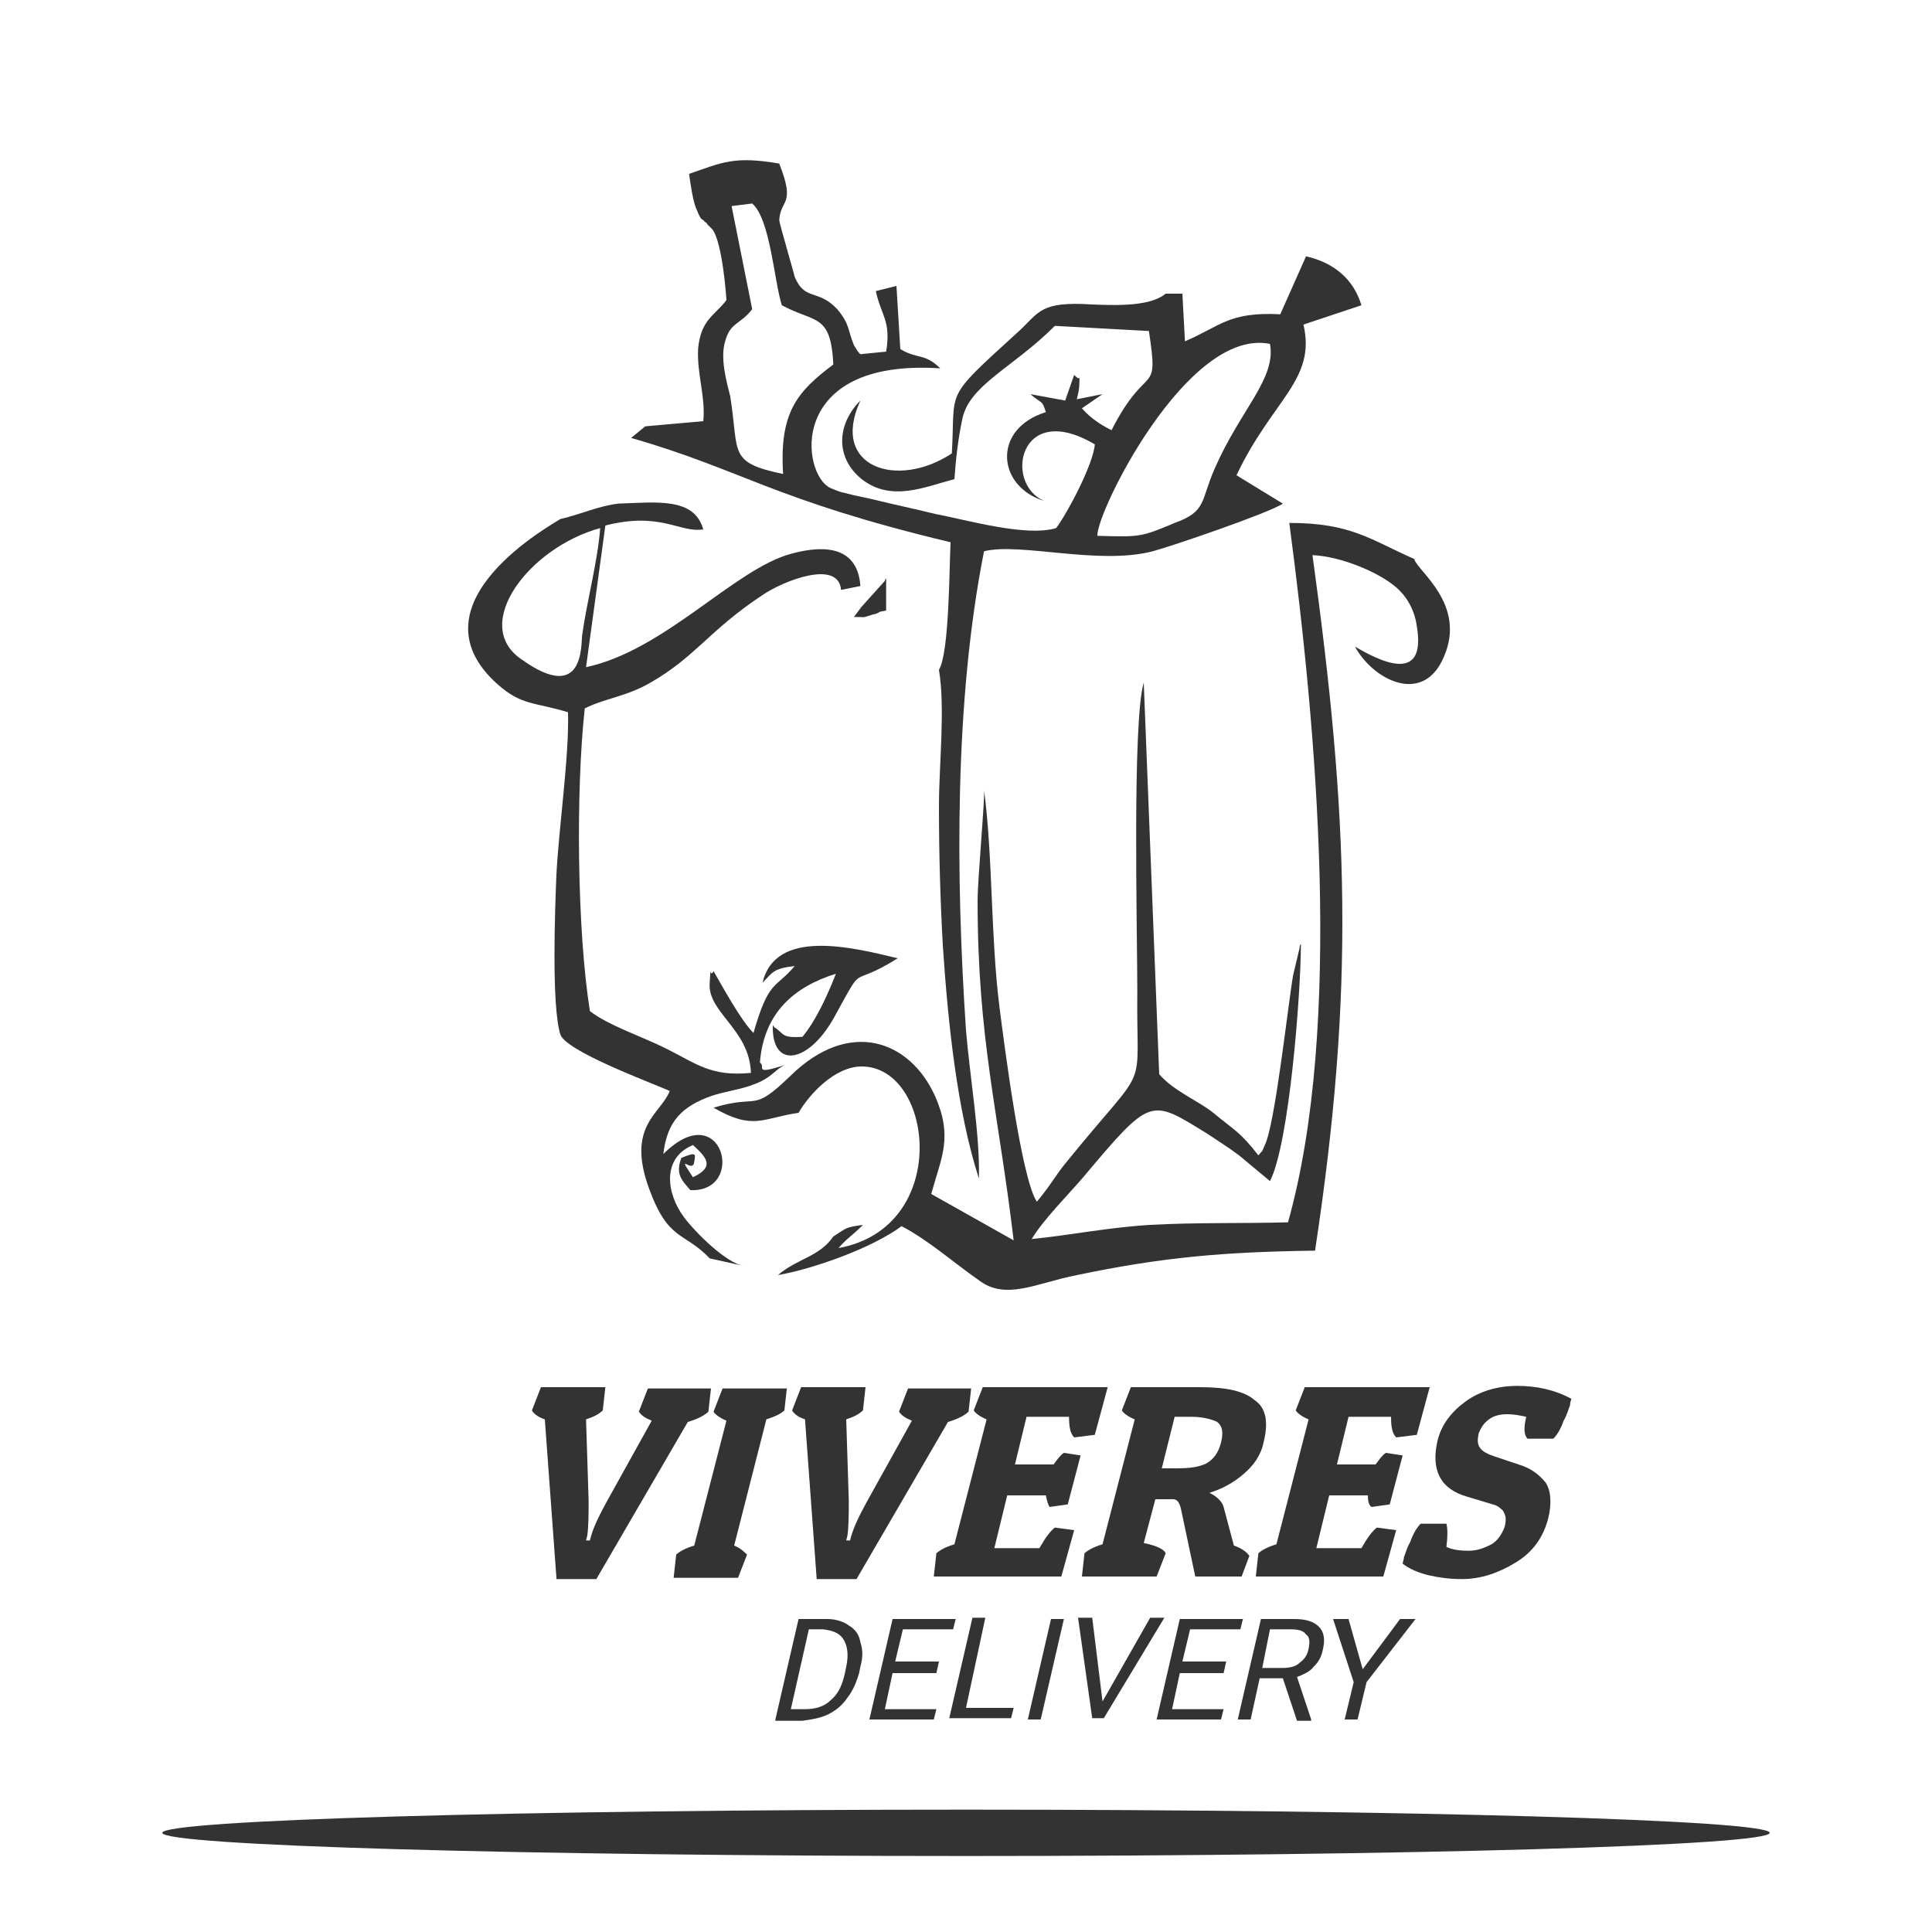
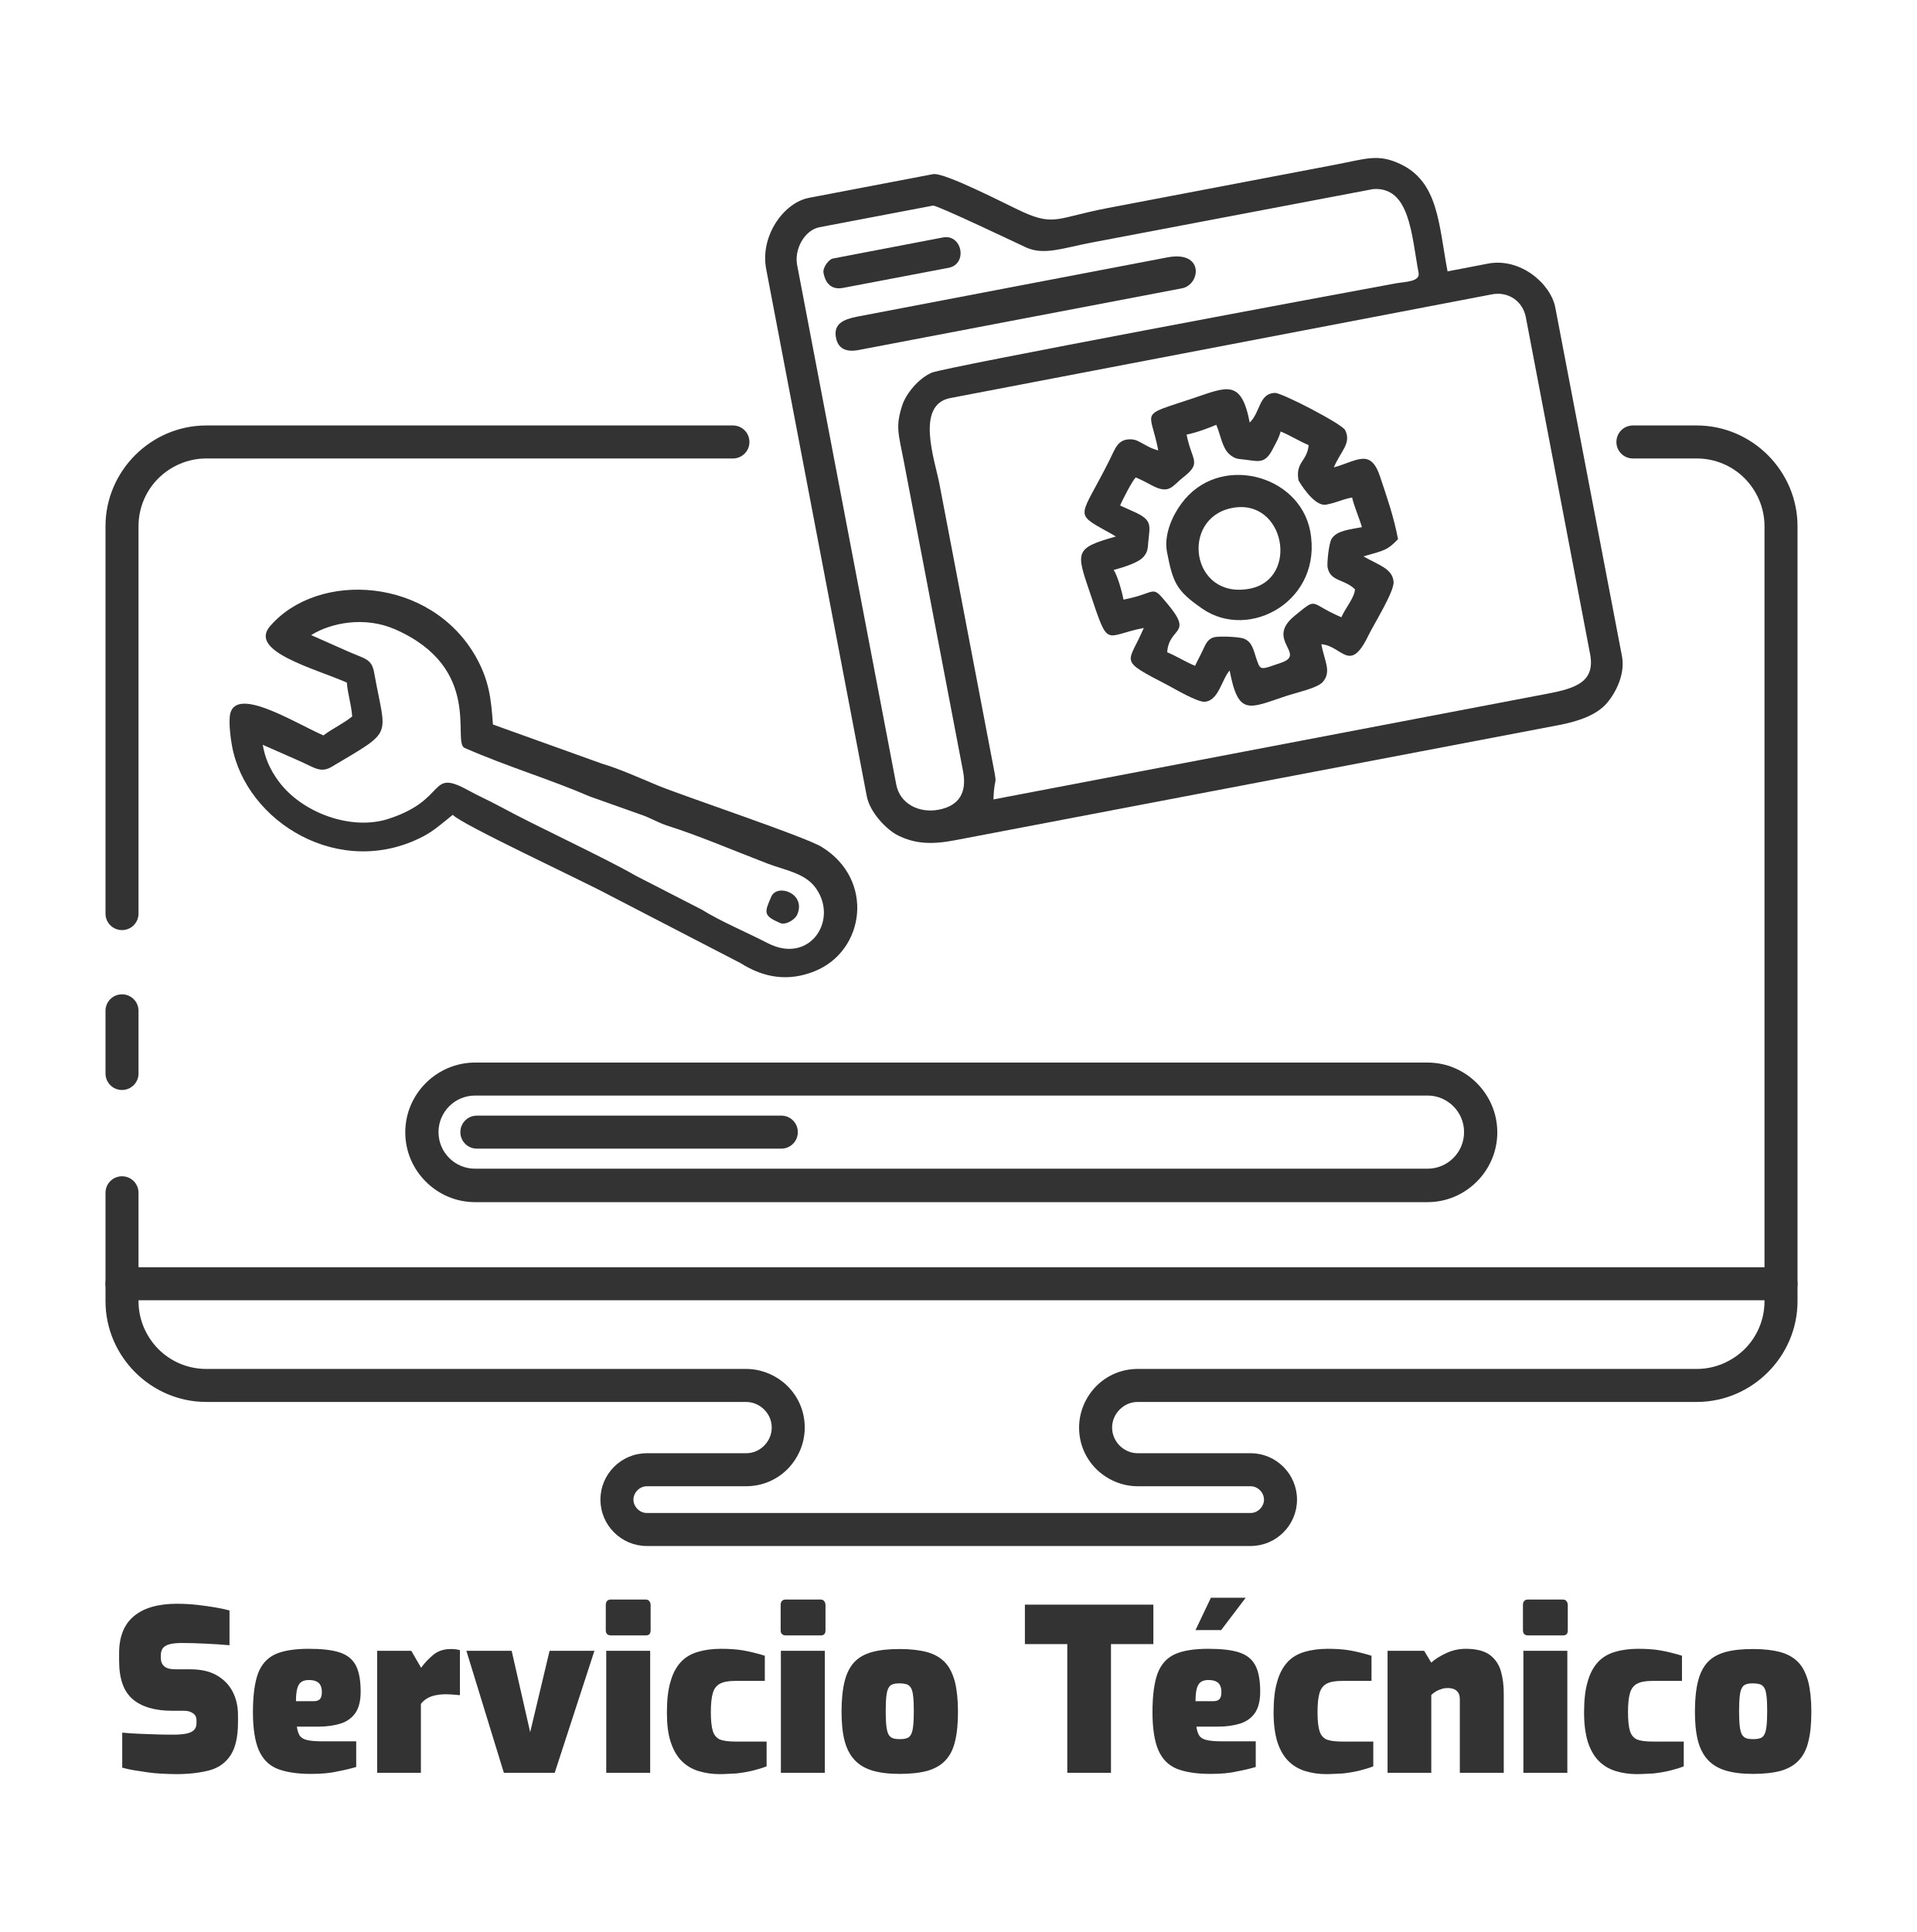
- <svg xmlns="http://www.w3.org/2000/svg" version="1.1" id="Capa_1" x="0px" y="0px" width="150px" height="150px" viewBox="0 0 150 150" style="enable-background:new 0 0 150 150;" xml:space="preserve">
+ <svg xmlns="http://www.w3.org/2000/svg" version="1.1" id="Capa_1" x="0px" y="0px" viewBox="0 0 859.3 866.4" style="enable-background:new 0 0 859.3 866.4;" xml:space="preserve">
  <style type="text/css">
- 
	.st0{fill:#333333;}
	.st1{fill-rule:evenodd;clip-rule:evenodd;fill:#333333;}
- 
</style>
-   <path class="st1" d="M50.1,33.1L49,34c8.7,2.5,11,4.8,24.8,8.1c-0.1,2.1-0.1,8.6-0.9,9.9c0.5,3,0,7.4,0,10.6c0,3.6,0.1,7.2,0.3,10.8  c0.4,6,1.1,12.8,2.8,18.1c0.1-3.3-0.7-7.9-1-11.5c-0.8-11.9-0.9-25.6,1.4-37.2c2.8-0.7,8.9,1.1,13.1,0c1.5-0.4,9.1-3,10.1-3.7  L96,36.9c2.8-5.9,6.2-7.4,5.2-11.7l4.5-1.5c-0.6-2-2.1-3.3-4.3-3.8l-2,4.5c-4-0.2-4.6,0.9-7.4,2.1l-0.2-3.7l-1.3,0  c-1.3,1.1-4.4,0.9-6.5,0.8c-3.4-0.1-3.4,0.8-5.1,2.3c-5.7,5.2-4.7,4.2-5,9.3c-4.2,2.8-9.5,1.1-7.1-4.1c-1.8,1.8-2,4.4,0.1,6.1  c2.3,1.8,4.9,0.6,7.2,0c0.1-1.5,0.3-3.2,0.6-4.6c0.5-2.7,3.9-4,7.2-7.3l7.3,0.4c0.8,5.3-0.1,2.2-2.9,7.7c-0.8-0.4-1.6-0.9-2.3-1.7  l1.6-1.1l-2,0.4c0.1-0.4,0.2-0.8,0.2-1.2c0-1,0.2,0-0.4-0.7l-0.7,2L80,30.6c0.9,0.8,0.9,0.4,1.2,1.4c-4.2,1.3-3.8,5.8-0.1,6.9  c-3.2-1.3-2-7.9,3.9-4.4c-0.1,1.5-2.1,5.3-3,6.5c-2.3,0.7-6.8-0.6-9.4-1.1c-1.6-0.4-3.1-0.7-4.7-1.1c-0.8-0.2-1.5-0.3-2.2-0.5  c-0.5-0.1-0.7-0.2-1.2-0.4c-2.3-1-3.5-10.1,8.5-9.3c-1.2-1.2-1.8-0.7-3.1-1.5l-0.3-4.9l-1.6,0.4c0.4,1.9,1.2,2.3,0.8,4.7l-2,0.2  c-0.2-0.2-0.2-0.2-0.5-0.7C65.8,25.6,66,25.2,65,24c-1.5-1.6-2.5-0.6-3.3-2.5c0-0.1-1.2-4.2-1.2-4.4c0.1-1.7,1.3-1.1,0-4.4  c-3.5-0.6-4.4-0.1-7,0.8c0.1,0.7,0.3,2.2,0.6,2.8c0.4,1,0.4,0.6,0.6,0.9c0.1,0.1,0.2,0.1,0.2,0.2l0.4,0.4c0.8,1,1.1,5.4,1.1,5.5  c-0.9,1.2-2,1.5-2.2,3.8c-0.1,1.9,0.6,3.8,0.4,5.6L50.1,33.1z M56.3,26.5c0.4-1.5,1.2-1.3,2.1-2.5l-1.6-8l1.6-0.2  c1.4,1.2,1.7,6,2.3,7.9c2.6,1.4,3.8,0.6,4,4.6c-2.8,2.1-4.2,3.7-3.9,8.5c-4.3-0.9-3.4-1.6-4.1-6C56.4,29.6,55.9,27.8,56.3,26.5z   M85.2,41.6c-0.1-1.8,7-16.2,13.4-14.9c0.5,2.7-2.3,5.1-4.3,9.7c-1.1,2.5-0.6,3.3-3.1,4.2C88.6,41.7,88.5,41.7,85.2,41.6z" />
-   <path class="st1" d="M62,86.4c0.8-1.4,2.8-3.6,4.9-3.6c5.6,0,7,12.5-1.8,14.1c0.7-0.8,1-0.9,1.9-1.8c-1.4,0.2-1.2,0.2-2.3,0.9  c-1.1,1.6-2.8,1.7-4.3,3c2.8-0.5,7.3-2.1,9.6-3.8c2.1,1.1,4,2.8,6,4.2c2.1,1.6,4.5,0.2,7.6-0.4c6.7-1.4,11.4-1.8,18.5-1.9  c3.1-20.4,2.6-33.7-0.2-54c2.2,0.1,5.1,1.3,6.5,2.5c0.7,0.6,1.4,1.6,1.6,3c0.8,4.7-3.1,2.6-4.8,1.6c1.4,2.6,5.3,4.6,6.9,0.8  c1.8-4.1-2.1-6.7-2.3-7.6c-3.4-1.5-4.9-2.8-9.7-2.8c2.1,15.8,4.2,39-0.1,54.3c-3.6,0.1-7.1,0-10.7,0.2c-3.3,0.2-6.2,0.8-9.2,1.1  c0.9-1.5,2.8-3.4,4-4.8c5.3-6.3,5.2-6.1,9.6-3.4c0.9,0.6,1.7,1.1,2.5,1.7l2.4,2c1.5-2.9,2.4-14.6,2.4-18.4c-0.1,0.1-0.1,0.2-0.1,0.3  l-0.5,2.1C100,78,99,87.3,98.2,88.9c-0.3,0.7-0.1,0.3-0.5,0.8c-1.4-1.8-1.8-1.9-3.5-3.3c-1.1-0.9-3.1-1.7-4.2-3L88.8,53  c-0.9,3-0.5,19.4-0.5,23.9c-0.1,8.4,1.1,5.2-5.4,13.2c-1,1.2-1.3,1.9-2.4,3.2c-1.2-1.8-2.5-12-2.9-15.1c-0.7-5.6-0.5-11.5-1.2-16.9  c0.1,0.4-0.5,7-0.5,8.6c0,10.8,1.6,16.3,2.8,26.4l-6.4-3.6c0.8-2.9,1.7-4.4,0.3-7.6c-2-4.4-6.7-6-11.2-1.6c-3.1,3-2.4,1.4-6,2.5  C58.5,87.8,59.2,86.8,62,86.4" />
-   <path class="st1" d="M43.5,40.3c-0.4,0.3-11.9,6.5-4.9,12.8c1.9,1.7,2.9,1.4,5.5,2.2c0.1,3.4-0.7,8.8-0.9,12.6  c-0.1,2.5-0.4,10.1,0.3,12.4c0.4,1.3,6.9,3.7,8.5,4.4c-0.7,1.8-3.4,2.7-1.6,7.6c1.5,4.1,2.7,3.3,4.7,5.4l2.7,0.6  c-1.4-0.2-3.8-2.6-4.7-3.8c-1.4-1.9-1.7-4.6,0.7-5.6c1.1,1,1.7,1.7,0,2.5c-1.4-2.1,0-0.2,0.1-1.2c0.1-0.6,0.2-0.8-1-0.3  c-0.5,1.3,0.1,1.8,0.7,2.5c4.4,0.2,2.5-7.4-2.1-2.8c0.3-2.6,1.5-3.7,3.7-4.5c1.2-0.4,2.3-0.5,3.3-0.9c1.4-0.5,1.6-1.1,2.4-1.5  c-2.5,0.8-1.4,0.1-1.9-0.2c0.3-3.9,2.7-5.9,5.9-6.9c-0.7,1.8-1.6,3.7-2.6,4.9c-1.6,0.1-1.4-0.2-2.1-0.7c-0.1,0-0.1-0.1-0.2-0.2  c-0.1,3.4,2.7,3,4.7-0.5c2.6-4.7,1-2.2,5-4.7c-3.7-0.9-9.5-2.3-10.5,1.9c0.8-0.8,0.8-1.1,2.5-1.3c-1.5,1.8-2,1-3.2,5.2  c-1-1-2.4-3.6-3.1-4.8c-0.3,0.6-0.2-0.7-0.3,0.9c-0.2,2.3,3.1,3.6,3.2,7c-3.1,0.3-4.2-0.7-6.6-1.9c-1.8-0.9-4.5-1.8-5.9-2.9  c-1-6.3-1.1-17.1-0.4-23.5c1.6-0.8,3.2-0.9,5.1-2c3.5-2,4.6-4.1,8.7-6.8c1.6-1.1,5.9-2.8,6.1-0.4l1.5-0.3c-0.2-2.9-2.5-3.3-5.4-2.5  c-4.4,1.2-9.8,7.5-15.9,8.8L47,40.8c4.3-1.1,5.8,0.6,7.6,0.3c-0.7-2.5-3.6-2.1-6.6-2C46.4,39.3,45.2,39.9,43.5,40.3 M46.6,41  c-0.2,2.6-1,5.5-1.4,8.3c-0.1,0.7,0.2,5.4-4.7,1.9C36.5,48.5,41.1,42.5,46.6,41z" />
-   <path class="st1" d="M66.9,47.1l-0.6,0.8c1.1,0,0.5,0.1,1.5-0.2c0.1,0,0.4-0.1,0.5-0.2l0.5-0.1l0-2.5c-0.1,0.1-0.1,0.2-0.1,0.2  L66.9,47.1z" />
  <g>
-     <path class="st0" d="M43.2,122.5l-0.9-12.3c-0.6-0.2-0.9-0.5-1-0.7l0.7-1.8h5l-0.2,1.8c-0.3,0.3-0.7,0.5-1.3,0.7l0.2,6.3   c0,1,0,1.9-0.1,2.7l-0.1,0.4h0.3c0.2-0.9,0.7-1.9,1.3-3l3.5-6.3c-0.5-0.2-0.8-0.4-1-0.7l0.7-1.8h4.9l-0.2,1.8   c-0.3,0.3-0.9,0.6-1.6,0.8l-7.1,12.2H43.2z" />
-     <path class="st0" d="M61.1,107.7l-0.2,1.8c-0.3,0.3-0.8,0.5-1.4,0.7L57,120c0.5,0.2,0.8,0.5,1,0.7l-0.7,1.8h-5l0.2-1.8   c0.2-0.2,0.7-0.5,1.4-0.7l2.5-9.7c-0.5-0.2-0.9-0.5-1-0.7l0.7-1.8H61.1z" />
-     <path class="st0" d="M63.4,122.5l-0.9-12.3c-0.6-0.2-0.9-0.5-1-0.7l0.7-1.8h5l-0.2,1.8c-0.3,0.3-0.7,0.5-1.3,0.7l0.2,6.3   c0,1,0,1.9-0.1,2.7l-0.1,0.4H66c0.2-0.9,0.7-1.9,1.3-3l3.5-6.3c-0.5-0.2-0.8-0.4-1-0.7l0.7-1.8h4.9l-0.2,1.8   c-0.3,0.3-0.9,0.6-1.6,0.8l-7.1,12.2H63.4z" />
-     <path class="st0" d="M82.4,122.4h-9.9l0.2-1.8c0.2-0.2,0.7-0.5,1.4-0.7l2.5-9.7c-0.5-0.2-0.9-0.5-1-0.7l0.7-1.8H86l-1,3.7l-1.6,0.2   c-0.3-0.3-0.4-0.8-0.4-1.6h-3.3l-0.9,3.7h3c0.3-0.4,0.5-0.7,0.8-0.9l1.3,0.2l-1,3.8l-1.4,0.2c-0.1-0.1-0.2-0.4-0.3-0.9h-3l-1,4.1   h3.5c0.4-0.7,0.8-1.3,1.2-1.6l1.5,0.2L82.4,122.4z" />
-     <path class="st0" d="M98.1,112c-0.2,1-0.8,1.8-1.5,2.4c-0.8,0.7-1.7,1.2-2.7,1.5c0.6,0.3,1,0.7,1.1,1.1l0.8,3   c0.6,0.2,1,0.5,1.2,0.8l-0.6,1.6h-3.6l-1.1-5.2c-0.1-0.5-0.3-0.8-0.6-0.8h-1.4l-0.9,3.4c1,0.2,1.6,0.5,1.7,0.8l-0.7,1.8h-5.8   l0.2-1.8c0.2-0.2,0.7-0.5,1.4-0.7l2.5-9.7c-0.5-0.2-0.9-0.5-1-0.7l0.7-1.8h5.4c2,0,3.4,0.3,4.2,1C98.3,109.3,98.5,110.4,98.1,112z    M92.5,110h-1.3l-1,4h1.2c1,0,1.7-0.1,2.3-0.4c0.5-0.3,0.9-0.8,1.1-1.6c0.2-0.8,0.1-1.3-0.3-1.6C94.1,110.2,93.4,110,92.5,110z" />
-     <path class="st0" d="M107.4,122.4h-9.9l0.2-1.8c0.2-0.2,0.7-0.5,1.4-0.7l2.5-9.7c-0.5-0.2-0.9-0.5-1-0.7l0.7-1.8h9.7l-1,3.7   l-1.6,0.2c-0.3-0.3-0.4-0.8-0.4-1.6h-3.3l-0.9,3.7h3c0.3-0.4,0.5-0.7,0.8-0.9l1.3,0.2l-1,3.8l-1.4,0.2c-0.2-0.1-0.3-0.4-0.3-0.9h-3   l-1,4.1h3.5c0.4-0.7,0.8-1.3,1.2-1.6l1.5,0.2L107.4,122.4z" />
-     <path class="st0" d="M118.5,110c-0.5-0.1-0.9-0.2-1.5-0.2c-0.5,0-1,0.1-1.4,0.4c-0.4,0.3-0.6,0.6-0.8,1.1c-0.1,0.5-0.1,0.8,0.1,1.1   c0.2,0.3,0.6,0.5,1.2,0.7l1.8,0.6c1,0.3,1.6,0.8,2.1,1.4c0.4,0.6,0.5,1.6,0.2,2.8c-0.4,1.5-1.2,2.6-2.5,3.4   c-1.3,0.8-2.7,1.3-4.2,1.3c-0.9,0-1.7-0.1-2.6-0.3c-0.8-0.2-1.5-0.5-2-0.9c0-0.1,0.1-0.3,0.1-0.5c0.1-0.2,0.2-0.7,0.5-1.2   c0.2-0.6,0.5-1.1,0.8-1.4h2c0.1,0.4,0.1,1,0,1.8c0.4,0.2,1,0.3,1.7,0.3c0.7,0,1.2-0.2,1.8-0.5c0.5-0.3,0.8-0.8,1-1.3   c0.1-0.3,0.1-0.5,0.1-0.7c0-0.2-0.1-0.4-0.2-0.6c-0.2-0.2-0.4-0.4-0.8-0.5l-2-0.6c-2.1-0.6-2.8-2.1-2.3-4.3   c0.3-1.3,1.1-2.3,2.2-3.1s2.5-1.2,4-1.2c1.5,0,2.9,0.3,4.2,1c0,0.1-0.1,0.2-0.1,0.5c-0.1,0.2-0.2,0.7-0.5,1.2   c-0.2,0.6-0.5,1.1-0.8,1.4h-2C118.3,111.4,118.3,110.8,118.5,110z" />
+     <path class="st0" d="M328.6,190.8c4.1,0,7.4,3.3,7.4,7.4s-3.3,7.4-7.4,7.4H92.5c-8.3,0-15.9,3.4-21.5,8.9   c-5.5,5.5-8.9,13.1-8.9,21.5v173.7c0,4.1-3.3,7.4-7.4,7.4s-7.4-3.3-7.4-7.4V236c0-12.4,5.1-23.7,13.3-31.9   c8.2-8.2,19.5-13.3,31.9-13.3H328.6z M47.3,534.9c0-4.1,3.3-7.4,7.4-7.4s7.4,3.3,7.4,7.4v48.6c0,8.3,3.4,15.9,8.9,21.5   c5.5,5.5,13.1,8.9,21.5,8.9h242c7.2,0,13.8,3,18.6,7.7c4.8,4.8,7.7,11.3,7.7,18.6c0,7.2-3,13.8-7.7,18.6   c-4.8,4.8-11.3,7.7-18.6,7.7H290c-1.6,0-3.1,0.7-4.2,1.8c-1.1,1.1-1.8,2.6-1.8,4.2c0,1.6,0.7,3.1,1.8,4.2c1.1,1.1,2.6,1.8,4.2,1.8   h270.7c1.6,0,3.1-0.7,4.2-1.8c1.1-1.1,1.8-2.6,1.8-4.2c0-1.6-0.7-3.1-1.8-4.2c-1.1-1.1-2.6-1.8-4.2-1.8h-50.6   c-7.2,0-13.8-3-18.6-7.7c-4.8-4.8-7.7-11.3-7.7-18.6c0-7.2,3-13.8,7.7-18.6c4.8-4.8,11.3-7.7,18.6-7.7h250.6   c8.3,0,15.9-3.4,21.5-8.9c5.5-5.5,8.9-13.1,8.9-21.5V236c0-8.3-3.4-15.9-8.9-21.5c-5.5-5.5-13.1-8.9-21.5-8.9h-28.6   c-4.1,0-7.4-3.3-7.4-7.4s3.3-7.4,7.4-7.4h28.6c12.4,0,23.7,5.1,31.9,13.3c8.2,8.2,13.3,19.5,13.3,31.9v347.5   c0,12.4-5.1,23.7-13.3,31.9c-8.2,8.2-19.5,13.3-31.9,13.3H510.1c-3.2,0-6,1.3-8.1,3.4c-2.1,2.1-3.4,5-3.4,8.1s1.3,6,3.4,8.1   c2.1,2.1,5,3.4,8.1,3.4h50.6c5.7,0,10.9,2.3,14.7,6.1c3.8,3.8,6.1,9,6.1,14.7c0,5.7-2.3,10.9-6.1,14.7c-3.8,3.8-9,6.1-14.7,6.1H290   c-5.7,0-10.9-2.3-14.7-6.1c-3.8-3.8-6.1-9-6.1-14.7c0-5.7,2.3-10.9,6.1-14.7c3.8-3.8,9-6.1,14.7-6.1h44.5c3.2,0,6-1.3,8.1-3.4   c2.1-2.1,3.4-5,3.4-8.1c0-3.2-1.3-6-3.4-8.1c-2.1-2.1-5-3.4-8.1-3.4h-242c-12.4,0-23.7-5.1-31.9-13.3c-8.2-8.2-13.3-19.5-13.3-31.9   V534.9z M47.3,453.3c0-4.1,3.3-7.4,7.4-7.4s7.4,3.3,7.4,7.4v28.1c0,4.1-3.3,7.4-7.4,7.4s-7.4-3.3-7.4-7.4V453.3z" />
+     <path class="st0" d="M640.1,491.3H213c-4.5,0-8.6,1.8-11.6,4.8c-3,3-4.8,7.1-4.8,11.6c0,4.5,1.8,8.6,4.8,11.6c3,3,7.1,4.8,11.6,4.8   h427c4.5,0,8.6-1.8,11.6-4.8c3-3,4.8-7.1,4.8-11.6c0-4.5-1.8-8.6-4.8-11.6C648.7,493.2,644.6,491.3,640.1,491.3 M213,476.5h427   c8.6,0,16.4,3.5,22.1,9.2c5.7,5.7,9.2,13.5,9.2,22.1c0,8.6-3.5,16.4-9.2,22.1c-5.7,5.7-13.5,9.2-22.1,9.2H213   c-8.6,0-16.4-3.5-22.1-9.2c-5.7-5.7-9.2-13.5-9.2-22.1c0-8.6,3.5-16.4,9.2-22.1C196.6,480,204.5,476.5,213,476.5z" />
+     <path class="st0" d="M350.3,500.3c4.1,0,7.4,3.3,7.4,7.4c0,4.1-3.3,7.4-7.4,7.4H213.8c-4.1,0-7.4-3.3-7.4-7.4   c0-4.1,3.3-7.4,7.4-7.4H350.3z" />
+     <path class="st0" d="M798.5,568.3c4.1,0,7.4,3.3,7.4,7.4c0,4.1-3.3,7.4-7.4,7.4H54.7c-4.1,0-7.4-3.3-7.4-7.4c0-4.1,3.3-7.4,7.4-7.4   H798.5z" />
+     <path class="st1" d="M155.5,306.1c0.4,5.2,2,9.7,2.4,15.2c-4.4,3.5-8.7,5.3-12.9,8.5c-13.4-5.9-40.6-23.2-42-8.4   c-0.3,3.8,0.3,9.3,1,13c6.2,34.2,48.4,60.3,85.9,40.6c4.9-2.6,8.7-6.1,13.1-9.6c3.6,4.2,58.3,29.6,70.1,36l58.9,30.5   c10.9,6.9,21.8,8.2,33.1,3.7c22.7-9,27.2-41.1,3.3-55.8c-7.7-4.7-61.2-22.5-73.6-27.6c-7.5-3.1-17.2-7.5-24.8-9.7L221,324.9   c-0.8-11.8-1.8-19.8-7.5-30.1c-20.3-36.2-71-39-92.5-13.9C111.5,292.1,140.6,299.6,155.5,306.1 M345.8,402.1   c-3.1,7.1-3.7,8.5,3.9,11.8c2.4,1.1,6.6-1.3,7.7-3.7C361.6,400.7,348.5,396,345.8,402.1z M177.1,282.2   c39.8,17.5,25.4,50.6,31.2,53.2c18.9,8.3,38.4,14.1,56.2,21.8l22.8,8.1c4,1.3,7.7,3.6,11.7,4.9c14.5,4.6,30.1,11.3,45.2,17.1   c7.3,2.8,16,4.1,20.9,10.1c11.5,14.4-1.7,35.4-20.8,25.6c-9.9-5.1-21.4-9.9-29.7-15.1l-29.6-15.2c-14-8.1-44.4-22.1-60.2-30.7   c-5.1-2.8-10.4-5.1-14.9-7.6c-18-9.9-8.9,4.1-35.7,12.8c-16.5,5.4-38.8-2.5-49.4-17c-3.8-5.2-6-10.3-7-16.2   c5.4,2.4,10.7,4.7,16.1,7.1c7.3,3.2,9.9,5.8,15.1,2.6c28-16.7,24-12.5,18.8-41.8c-1.1-6.4-3.8-6.3-11.4-9.6   c-5.7-2.5-11.3-5-16.9-7.5C148.5,279.2,163.6,276.3,177.1,282.2z" />
+     <path class="st1" d="M343.5,120.6L388.6,357c1.4,7.4,9,15.2,14.1,17.7c7.4,3.6,14.6,4.2,25.5,2.1l271-51.7c9.2-1.8,17-4.7,21.4-10   c3.9-4.6,8.1-12.9,6.6-20.8l-29.9-156.4c-2.1-10.8-15.7-22.4-30.1-19.7l-18.2,3.5c-4-21-4-40-21.1-48.1   c-10.1-4.8-15.3-2.4-29.5,0.3L496.6,93.3c-22.4,4.3-23.7,8.1-37.7,1.9c-7.1-3.2-35.5-18.1-40.6-17.1l-55.5,10.6   C351.4,90.8,340.7,105.8,343.5,120.6 M420.9,363.1c-8.8,1.7-17.5-2.6-19.1-11.4l-44.4-232.8c-1.4-7.1,3.3-15.7,10-17l50.9-9.7   c1.7-0.3,39.4,17.7,41.8,18.8c8,3.6,16.6,0.2,29.2-2.2l126.3-24c16.5-1.2,17.2,20.4,20.4,37.5c0.8,4.1-5.9,4-10.4,4.8   c-28.3,5.2-202,37.6-207.8,40c-5.9,2.5-11.6,9.4-13.3,14.7c-3.1,9.6-1.7,12.5,0.7,25L431.8,346   C433.5,355.1,430.3,361.3,420.9,363.1z M445.4,358.5c0.5-13.3,2.4-2.2-1.3-21.4l-22.9-120c-1.9-10.2-11.1-35.6,4.9-38.6L668.9,132   c7.3-1.4,13.8,3,15.2,10.3l28.8,151c2.4,12.5-6.5,15.4-19.2,17.8L445.4,358.5z" />
+     <path class="st1" d="M592.4,288.9c9.4,0.7,12.7,13.5,21.1-3.9c2.3-4.8,11.7-19.8,11.3-24.1c-0.5-6-6.8-7.5-13.5-11.4   c10.2-2.9,10.6-2.8,15.5-7.7c-2-10.5-5.1-19.1-8-27.9c-4.3-13.1-10.3-7.2-20.8-4.3c3.1-7.3,8-10.8,5.1-16.7   c-1.4-2.8-28.4-16.8-31.5-16.7c-7.2,0.2-6.4,8.5-11.3,13.3c-3.8-19.8-10.4-15.9-25.4-10.9c-24.8,8.3-19.2,4.6-15.6,23.4   c-3-0.9-3.5-1.2-6.1-2.6c-2.1-1.1-3.8-2.4-6.4-2.4c-5.7,0-6.7,4-9.3,9.2c-12.9,25.9-16.5,23.6-1.2,32.1c1.5,0.8,2.7,1.5,4,2.3   c-18.6,5.2-17.9,6.8-11.6,25.3c8.6,25.5,6.1,19.2,24.1,15.7c-7,16.5-11.9,13.9,11,25.8c3.2,1.7,13,7.5,16.3,7.3   c6.3-0.4,7.7-10.2,11.2-14c3.9,20.5,8.6,17,25.1,11.5c5.1-1.7,13.8-3.5,16.5-6.2C597.2,301.3,593.8,296.5,592.4,288.9 M532,194.9   c4.5-0.9,9.8-2.9,13.3-4.4c2,4.6,2.6,10.4,6,13.3c2,1.7,3.3,2,5.7,2.2c6.7,0.6,9.9,2.7,13.6-4.6c1.6-3.1,2.6-4.6,3.6-7.9   c4.7,2,7.8,4.1,12.5,6.1c-0.5,7.2-6.1,7.6-4.5,15.9c0,0,6.8,11.9,12.4,10.8c5.5-1.1,6.5-2.2,11.6-3.2c0.9,4,3.3,9.4,4.4,13.3   c-5.6,1.1-11.1,1.5-13.5,5.1c-1.4,2.1-2.2,11.3-1.9,12.9c1.2,6.5,7.6,5.2,12.3,9.9c-0.3,3.9-4.3,8.3-6.1,12.5   c-14.9-6.3-10.2-9.4-20.9-0.7c-13.5,10.9,5.5,17.1-6.1,21.1c-9,3.1-9.2,3.6-10.8-0.9c-1.6-4.4-1.9-8.3-5.9-9.9   c-1.9-0.8-10.3-1.2-13-0.7c-3.3,0.6-4.3,3.5-5.4,5.8c-1.1,2.4-2.5,4.9-3.5,7.1c-4.3-1.8-8-4.2-12.5-6.1c0.8-11.5,11.8-7.7,0.3-21.5   c-7.8-9.4-4.3-5.1-19.9-2.1c-0.7-3.8-2.8-11.1-4.4-13.3c4.1-1.1,11.1-3.2,13.4-5.9c1.8-2.1,1.9-3.6,2.1-6.5   c0.7-7.3,1.9-9.7-5.3-13.2c-2.4-1.1-4.8-2.2-7.3-3.3c1-2.5,5.4-11,7-12.6c3,1.3,4.3,2,7.1,3.5c8,4.3,9.2,0.4,14-3.4   C539.1,207.4,534.3,206.8,532,194.9z" />
+     <path class="st1" d="M374.8,151.4c1,5.4,5.1,6.6,10.5,5.5l144.6-27.6c8.4-1.6,10.1-17-6.4-13.9L384.3,142   C378.2,143.2,373.6,145.2,374.8,151.4" />
+     <path class="st1" d="M523.2,247.5c2.7,14,4.3,17.5,15.9,25.5c21.2,14.6,54.2-3.8,48.3-34.9c-4.9-25.5-41.1-35-57.7-12.3   C526,230.7,521.7,239.4,523.2,247.5 M560.3,264c-26.4,5-31.3-31.7-7.9-36.2C576.1,223.2,582.7,259.7,560.3,264z" />
+     <path class="st1" d="M369.2,122.3c0.9,4.9,3.7,7.8,8.8,6.8l47.3-9c8.7-1.7,6.1-15.3-2.6-13.6l-49.1,9.4   C371.5,116.2,368.8,120.1,369.2,122.3" />
+     <path class="st0" d="M786,779.9c1.3,0,2.3-0.1,3.1-0.4c0.8-0.2,1.5-0.8,1.9-1.6c0.5-0.8,0.8-2.1,1-3.8c0.2-1.7,0.3-4,0.3-6.8   c0-2.8-0.1-5.1-0.3-6.7c-0.2-1.7-0.5-2.9-1-3.7c-0.5-0.8-1.1-1.3-1.9-1.6c-0.8-0.2-1.9-0.4-3.1-0.4c-1.3,0-2.3,0.1-3.1,0.4   c-0.8,0.2-1.5,0.8-1.9,1.6c-0.5,0.8-0.8,2-1,3.7c-0.2,1.7-0.3,3.9-0.3,6.7c0,2.8,0.1,5.1,0.3,6.8c0.2,1.7,0.5,2.9,1,3.8   c0.5,0.8,1.1,1.3,1.9,1.6C783.6,779.8,784.7,779.9,786,779.9 M786,795.5c-4.9,0-9-0.5-12.3-1.5c-3.3-1-6-2.6-8.1-4.9   c-2-2.2-3.5-5.1-4.4-8.7c-0.9-3.6-1.3-7.9-1.3-12.9c0-5.5,0.5-10,1.4-13.6c0.9-3.6,2.4-6.5,4.4-8.6c2-2.1,4.7-3.6,8.1-4.5   c3.3-0.9,7.4-1.3,12.2-1.3c4.9,0,9,0.5,12.3,1.4c3.3,0.9,6,2.5,8,4.6c2,2.1,3.4,5,4.4,8.6c0.9,3.6,1.4,8.1,1.4,13.4   c0,5.3-0.4,9.7-1.3,13.3c-0.8,3.6-2.3,6.5-4.3,8.6c-2,2.2-4.7,3.7-8,4.7C795.2,795,791,795.5,786,795.5z M733.8,795.6   c-3.4,0-6.6-0.5-9.5-1.4c-2.9-0.9-5.4-2.4-7.5-4.5c-2.1-2.1-3.7-4.9-4.9-8.5c-1.1-3.6-1.7-8-1.7-13.2c0-5.5,0.5-10.2,1.6-13.8   c1-3.7,2.6-6.6,4.6-8.8c2-2.2,4.6-3.7,7.6-4.6c3-0.9,6.5-1.4,10.4-1.4c3.7,0,6.9,0.2,9.9,0.7c2.9,0.5,6.2,1.3,9.8,2.4v11.3h-13.3   c-2.9,0-5.2,0.4-6.7,1.2c-1.6,0.8-2.7,2.2-3.3,4.2c-0.6,2-0.9,4.9-0.9,8.6c0,3.8,0.3,6.6,0.9,8.5c0.6,1.9,1.7,3.1,3.2,3.8   c1.6,0.6,3.9,0.9,7.1,0.9h13.8v11.1c-1.7,0.7-3.7,1.3-6.1,1.9c-2.4,0.6-4.9,1-7.5,1.3C738.7,795.4,736.2,795.6,733.8,795.6z    M683,795v-54.7h19.7V795H683z M685.2,733.4c-1.6,0-2.4-0.8-2.4-2.3v-11.3c0-1.7,0.8-2.5,2.4-2.5h15.4c0.7,0,1.3,0.2,1.7,0.7   c0.4,0.5,0.6,1.1,0.6,1.8v11.3c0,1.6-0.7,2.3-2.2,2.3H685.2z M622.1,795v-54.7h16.4l3.2,5.3c1.7-1.6,4-3,6.8-4.3   c2.8-1.3,5.7-1.9,8.6-1.9c4.7,0,8.3,0.9,10.8,2.7c2.4,1.8,4.1,4.2,5,7.3c0.9,3.1,1.3,6.5,1.3,10.3V795h-19.7v-32.7   c0-1.4-0.2-2.5-0.7-3.2c-0.5-0.7-1.1-1.3-1.9-1.6c-0.8-0.3-1.7-0.5-2.8-0.5c-0.9,0-1.8,0.1-2.7,0.4c-0.9,0.3-1.8,0.6-2.6,1.1   c-0.8,0.5-1.5,1-2.1,1.6V795H622.1z M594.6,795.6c-3.4,0-6.6-0.5-9.5-1.4c-2.9-0.9-5.4-2.4-7.5-4.5c-2.1-2.1-3.7-4.9-4.9-8.5   c-1.1-3.6-1.7-8-1.7-13.2c0-5.5,0.5-10.2,1.6-13.8c1-3.7,2.6-6.6,4.6-8.8c2-2.2,4.6-3.7,7.6-4.6c3-0.9,6.5-1.4,10.4-1.4   c3.7,0,6.9,0.2,9.9,0.7c2.9,0.5,6.2,1.3,9.8,2.4v11.3h-13.3c-2.9,0-5.2,0.4-6.7,1.2c-1.6,0.8-2.7,2.2-3.3,4.2   c-0.6,2-0.9,4.9-0.9,8.6c0,3.8,0.3,6.6,0.9,8.5c0.6,1.9,1.7,3.1,3.2,3.8c1.6,0.6,3.9,0.9,7.1,0.9h13.8v11.1   c-1.7,0.7-3.7,1.3-6.1,1.9c-2.4,0.6-4.9,1-7.5,1.3C599.5,795.4,597,795.6,594.6,795.6z M536,731l6.9-14.5h15.6l-11,14.5H536z    M536,762.9h7.8c1.4,0,2.3-0.3,2.9-0.9c0.6-0.6,0.9-1.7,0.9-3.1c0-1.3-0.2-2.3-0.6-3.1c-0.4-0.8-1-1.4-1.9-1.8   c-0.9-0.4-2-0.6-3.4-0.6c-1.3,0-2.4,0.3-3.2,0.8c-0.8,0.5-1.5,1.5-1.9,2.9C536.2,758.5,536,760.4,536,762.9z M542.6,795.5   c-6.2,0-11.2-0.8-15-2.3c-3.8-1.6-6.5-4.3-8.3-8.4c-1.7-4-2.6-9.7-2.6-17c0-7.5,0.8-13.3,2.3-17.4c1.6-4.1,4.1-6.9,7.8-8.6   c3.6-1.6,8.6-2.4,14.9-2.4c5.8,0,10.4,0.5,13.8,1.6c3.4,1.1,5.8,3,7.3,5.8c1.5,2.8,2.2,6.8,2.2,11.9c0,4-0.8,7.1-2.3,9.4   c-1.6,2.3-3.8,3.9-6.6,4.8c-2.8,0.9-6.2,1.4-10,1.4h-9.7c0.2,1.6,0.6,2.9,1.2,3.9c0.6,1,1.7,1.7,3.3,2.1c1.6,0.4,4,0.6,7.2,0.6   h14.9v11.5c-2.4,0.7-5.2,1.4-8.5,2C551.1,795.2,547.2,795.5,542.6,795.5z M478.5,795v-57.7h-19v-17.7h57.6v17.7h-19V795H478.5z    M403.4,779.9c1.3,0,2.3-0.1,3.1-0.4c0.8-0.2,1.5-0.8,1.9-1.6c0.5-0.8,0.8-2.1,1-3.8c0.2-1.7,0.3-4,0.3-6.8c0-2.8-0.1-5.1-0.3-6.7   c-0.2-1.7-0.5-2.9-1-3.7c-0.5-0.8-1.1-1.3-1.9-1.6c-0.8-0.2-1.9-0.4-3.1-0.4c-1.3,0-2.3,0.1-3.1,0.4c-0.8,0.2-1.5,0.8-1.9,1.6   c-0.5,0.8-0.8,2-1,3.7c-0.2,1.7-0.3,3.9-0.3,6.7c0,2.8,0.1,5.1,0.3,6.8c0.2,1.7,0.5,2.9,1,3.8c0.5,0.8,1.1,1.3,1.9,1.6   C401.1,779.8,402.1,779.9,403.4,779.9z M403.4,795.5c-4.9,0-9-0.5-12.3-1.5c-3.3-1-6-2.6-8.1-4.9c-2-2.2-3.5-5.1-4.4-8.7   c-0.9-3.6-1.3-7.9-1.3-12.9c0-5.5,0.5-10,1.4-13.6c0.9-3.6,2.4-6.5,4.4-8.6c2-2.1,4.7-3.6,8.1-4.5c3.3-0.9,7.4-1.3,12.2-1.3   c4.9,0,9,0.5,12.3,1.4c3.3,0.9,6,2.5,8,4.6c2,2.1,3.4,5,4.4,8.6c0.9,3.6,1.4,8.1,1.4,13.4c0,5.3-0.4,9.7-1.3,13.3   c-0.8,3.6-2.3,6.5-4.3,8.6c-2,2.2-4.7,3.7-8,4.7C412.6,795,408.4,795.5,403.4,795.5z M350.1,795v-54.7h19.7V795H350.1z    M352.4,733.4c-1.6,0-2.4-0.8-2.4-2.3v-11.3c0-1.7,0.8-2.5,2.4-2.5h15.4c0.7,0,1.3,0.2,1.7,0.7c0.4,0.5,0.6,1.1,0.6,1.8v11.3   c0,1.6-0.7,2.3-2.2,2.3H352.4z M322.6,795.6c-3.4,0-6.6-0.5-9.5-1.4c-2.9-0.9-5.4-2.4-7.5-4.5c-2.1-2.1-3.7-4.9-4.9-8.5   s-1.7-8-1.7-13.2c0-5.5,0.5-10.2,1.6-13.8c1-3.7,2.6-6.6,4.6-8.8c2-2.2,4.6-3.7,7.6-4.6c3-0.9,6.5-1.4,10.4-1.4   c3.7,0,6.9,0.2,9.9,0.7c2.9,0.5,6.2,1.3,9.8,2.4v11.3h-13.3c-2.9,0-5.2,0.4-6.7,1.2c-1.6,0.8-2.7,2.2-3.3,4.2   c-0.6,2-0.9,4.9-0.9,8.6c0,3.8,0.3,6.6,0.9,8.5c0.6,1.9,1.7,3.1,3.2,3.8c1.6,0.6,3.9,0.9,7.1,0.9h13.8v11.1   c-1.7,0.7-3.7,1.3-6.1,1.9c-2.4,0.6-4.9,1-7.5,1.3C327.5,795.4,325,795.6,322.6,795.6z M271.8,795v-54.7h19.7V795H271.8z    M274,733.4c-1.6,0-2.4-0.8-2.4-2.3v-11.3c0-1.7,0.8-2.5,2.4-2.5h15.4c0.7,0,1.3,0.2,1.7,0.7c0.4,0.5,0.6,1.1,0.6,1.8v11.3   c0,1.6-0.7,2.3-2.2,2.3H274z M225.9,795l-16.8-54.7h20.3l8.3,36.5l8.7-36.5h20.1L248.7,795H225.9z M169.1,795v-54.7h15.3l4.4,7.6   c1.6-2.2,3.5-4.2,5.6-5.9c2.1-1.7,4.7-2.5,7.8-2.5c0.5,0,1.2,0,1.9,0.1c0.7,0.1,1.5,0.2,2.1,0.4v20.2c-1.1-0.1-2.3-0.2-3.5-0.3   c-1.2-0.1-2.2-0.1-3.2-0.1c-1.6,0-3.1,0.2-4.5,0.5c-1.4,0.3-2.6,0.8-3.6,1.4c-1,0.6-1.9,1.4-2.7,2.4V795H169.1z M132.7,762.9h7.8   c1.4,0,2.3-0.3,2.9-0.9c0.6-0.6,0.9-1.7,0.9-3.1c0-1.3-0.2-2.3-0.6-3.1c-0.4-0.8-1-1.4-1.9-1.8c-0.9-0.4-2-0.6-3.4-0.6   c-1.3,0-2.4,0.3-3.2,0.8c-0.8,0.5-1.5,1.5-1.9,2.9C132.9,758.5,132.7,760.4,132.7,762.9z M139.3,795.5c-6.2,0-11.2-0.8-15-2.3   c-3.8-1.6-6.5-4.3-8.3-8.4c-1.7-4-2.6-9.7-2.6-17c0-7.5,0.8-13.3,2.3-17.4c1.6-4.1,4.1-6.9,7.8-8.6c3.6-1.6,8.6-2.4,14.9-2.4   c5.8,0,10.4,0.5,13.8,1.6c3.4,1.1,5.8,3,7.3,5.8c1.5,2.8,2.2,6.8,2.2,11.9c0,4-0.8,7.1-2.3,9.4c-1.6,2.3-3.8,3.9-6.6,4.8   c-2.8,0.9-6.2,1.4-10,1.4h-9.7c0.2,1.6,0.6,2.9,1.2,3.9c0.6,1,1.7,1.7,3.3,2.1c1.6,0.4,4,0.6,7.2,0.6h14.9v11.5   c-2.4,0.7-5.2,1.4-8.5,2C147.8,795.2,143.9,795.5,139.3,795.5z M79,795.6c-2.2,0-4.4-0.1-6.5-0.2c-2.1-0.1-4.2-0.3-6.3-0.6   c-2.1-0.3-4-0.6-5.9-0.9c-1.9-0.3-3.7-0.7-5.5-1.2V777c2.3,0.2,4.8,0.4,7.5,0.5c2.7,0.1,5.4,0.2,8.1,0.3c2.7,0.1,5.3,0.1,7.7,0.1   c2.2,0,4.1-0.2,5.6-0.5c1.5-0.3,2.6-0.9,3.3-1.6c0.7-0.7,1.1-1.8,1.1-3v-1.2c0-1.5-0.5-2.6-1.6-3.3c-1-0.7-2.3-1.1-3.7-1.1h-5.4   c-7.8,0-13.8-1.7-17.9-5.2s-6.1-9.2-6.1-17.3v-3.3c0-7.4,2.2-13,6.7-16.7c4.5-3.7,10.9-5.5,19.3-5.5c3.2,0,6.2,0.2,9,0.5   c2.8,0.3,5.4,0.7,7.9,1.1c2.5,0.4,4.7,0.9,6.6,1.4v15.6c-3.1-0.3-6.6-0.5-10.5-0.7c-3.9-0.2-7.4-0.3-10.6-0.3   c-1.9,0-3.6,0.1-5.1,0.4c-1.5,0.3-2.6,0.8-3.4,1.6c-0.8,0.8-1.2,2-1.2,3.6v1c0,1.7,0.5,3,1.6,3.9c1.1,0.9,2.7,1.3,5,1.3h6.7   c4.7,0,8.7,0.9,11.8,2.7c3.1,1.8,5.5,4.2,7.1,7.3c1.6,3.1,2.4,6.6,2.4,10.5v3.3c0,6.4-1.1,11.3-3.3,14.7c-2.2,3.4-5.4,5.7-9.5,6.8   C89.7,795,84.8,795.6,79,795.6z" />
  </g>
-   <g>
-     <path class="st0" d="M60.2,133.5l1.8-7.8h2.2c0.7,0,1.3,0.2,1.7,0.5c0.5,0.3,0.8,0.7,0.9,1.3c0.2,0.6,0.2,1.2,0,1.9l-0.1,0.5   c-0.2,0.7-0.5,1.4-0.9,1.9c-0.4,0.6-0.9,1-1.5,1.3c-0.6,0.3-1.3,0.4-2,0.5H60.2z M62.8,126.5l-1.4,6.2h1.1c0.8,0,1.5-0.2,2-0.7   c0.6-0.5,0.9-1.2,1.1-2.1l0.1-0.5c0.2-0.9,0.1-1.6-0.2-2.1c-0.3-0.5-0.8-0.7-1.6-0.8H62.8z" />
-     <path class="st0" d="M72.7,129.9h-3.4l-0.6,2.8h4l-0.2,0.8h-5l1.8-7.8h4.9l-0.2,0.8h-3.9l-0.6,2.5h3.4L72.7,129.9z" />
-     <path class="st0" d="M75,132.6h3.7l-0.2,0.8h-4.8l1.8-7.8h1L75,132.6z" />
-     <path class="st0" d="M80.8,133.5h-1l1.8-7.8h1L80.8,133.5z" />
-     <path class="st0" d="M85.6,132.1l3.7-6.5h1.1l-4.7,7.8h-0.9l-1.1-7.8h1.1L85.6,132.1z" />
-     <path class="st0" d="M95,129.9h-3.4l-0.6,2.8h4l-0.2,0.8h-5l1.8-7.8h4.9l-0.2,0.8h-3.9l-0.6,2.5h3.4L95,129.9z" />
-     <path class="st0" d="M99.6,130.3h-1.8l-0.7,3.2h-1l1.8-7.8h2.6c0.9,0,1.5,0.2,1.9,0.6c0.4,0.4,0.5,1,0.3,1.8   c-0.1,0.5-0.3,0.9-0.7,1.3c-0.3,0.4-0.8,0.6-1.3,0.8l1.1,3.3l0,0.1h-1.1L99.6,130.3z M98,129.5h1.6c0.5,0,1-0.1,1.3-0.4   c0.4-0.3,0.6-0.6,0.7-1.1c0.1-0.5,0.1-0.9-0.2-1.1c-0.2-0.3-0.6-0.4-1.2-0.4h-1.6L98,129.5z" />
-   </g>
-   <g>
-     <path class="st0" d="M105.8,129.6l2.9-3.9h1.2l-3.8,4.9l-0.7,2.9h-1l0.7-2.9l-1.6-4.9h1.2L105.8,129.6z" />
-   </g>
-   <ellipse class="st0" cx="75" cy="142.3" rx="62.4" ry="1.8" />
</svg>
